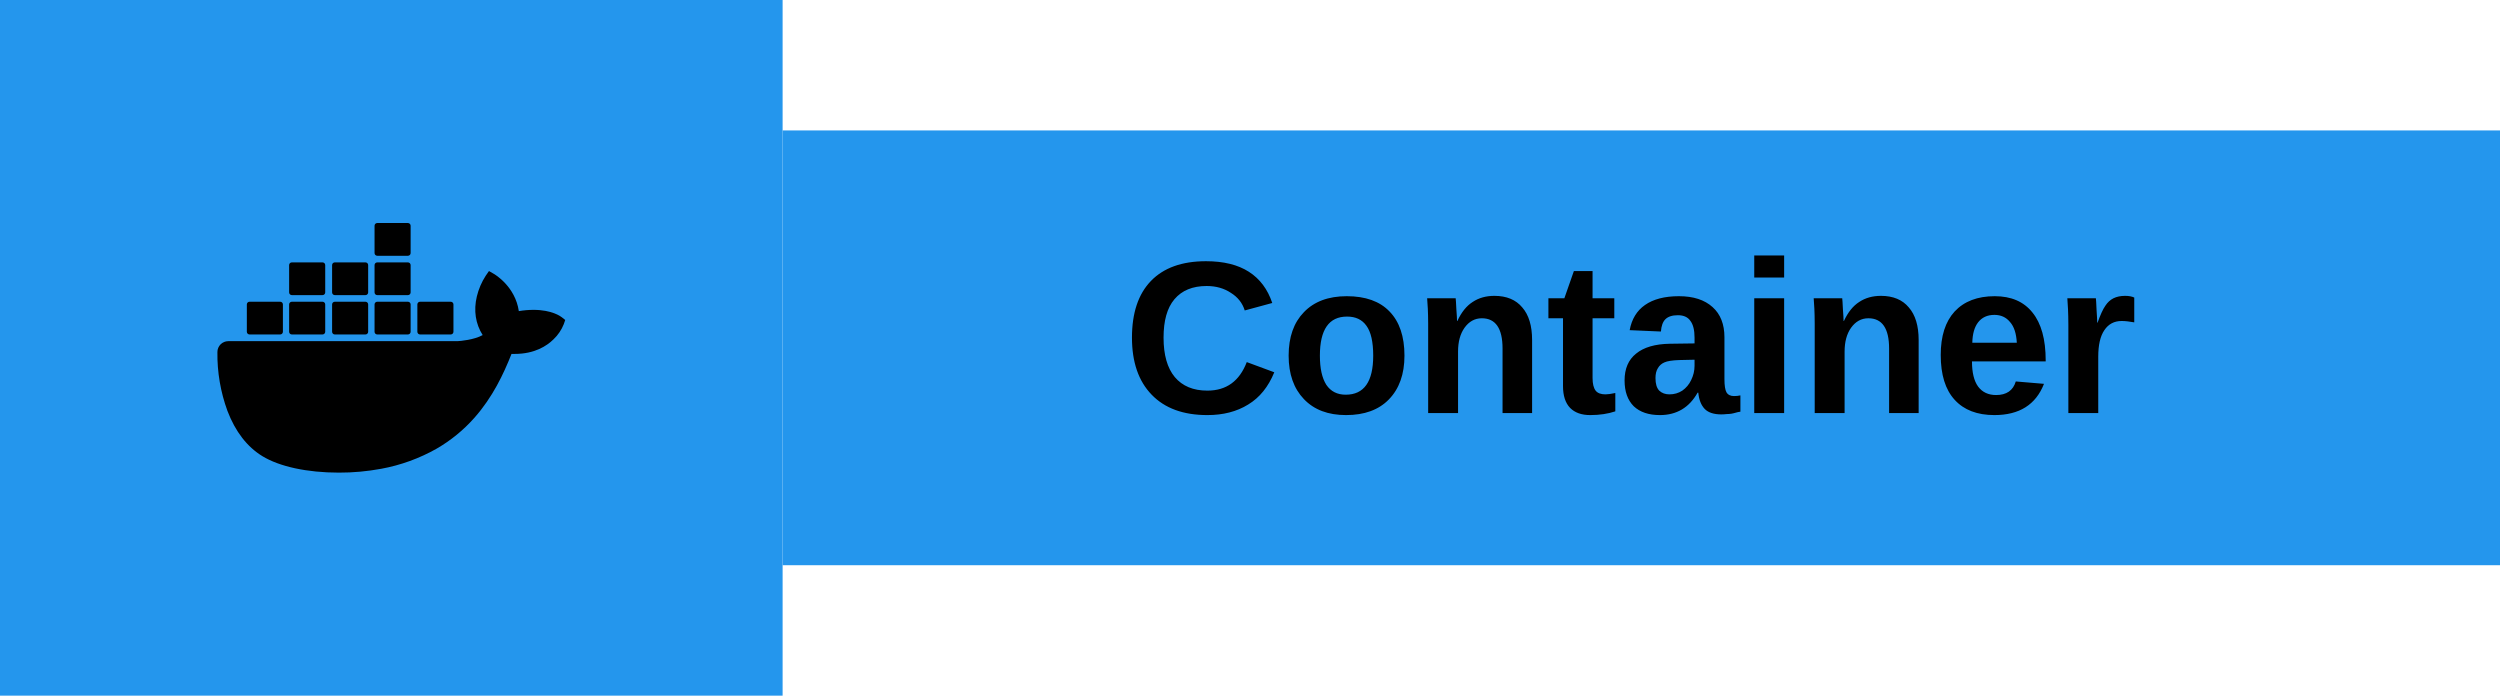
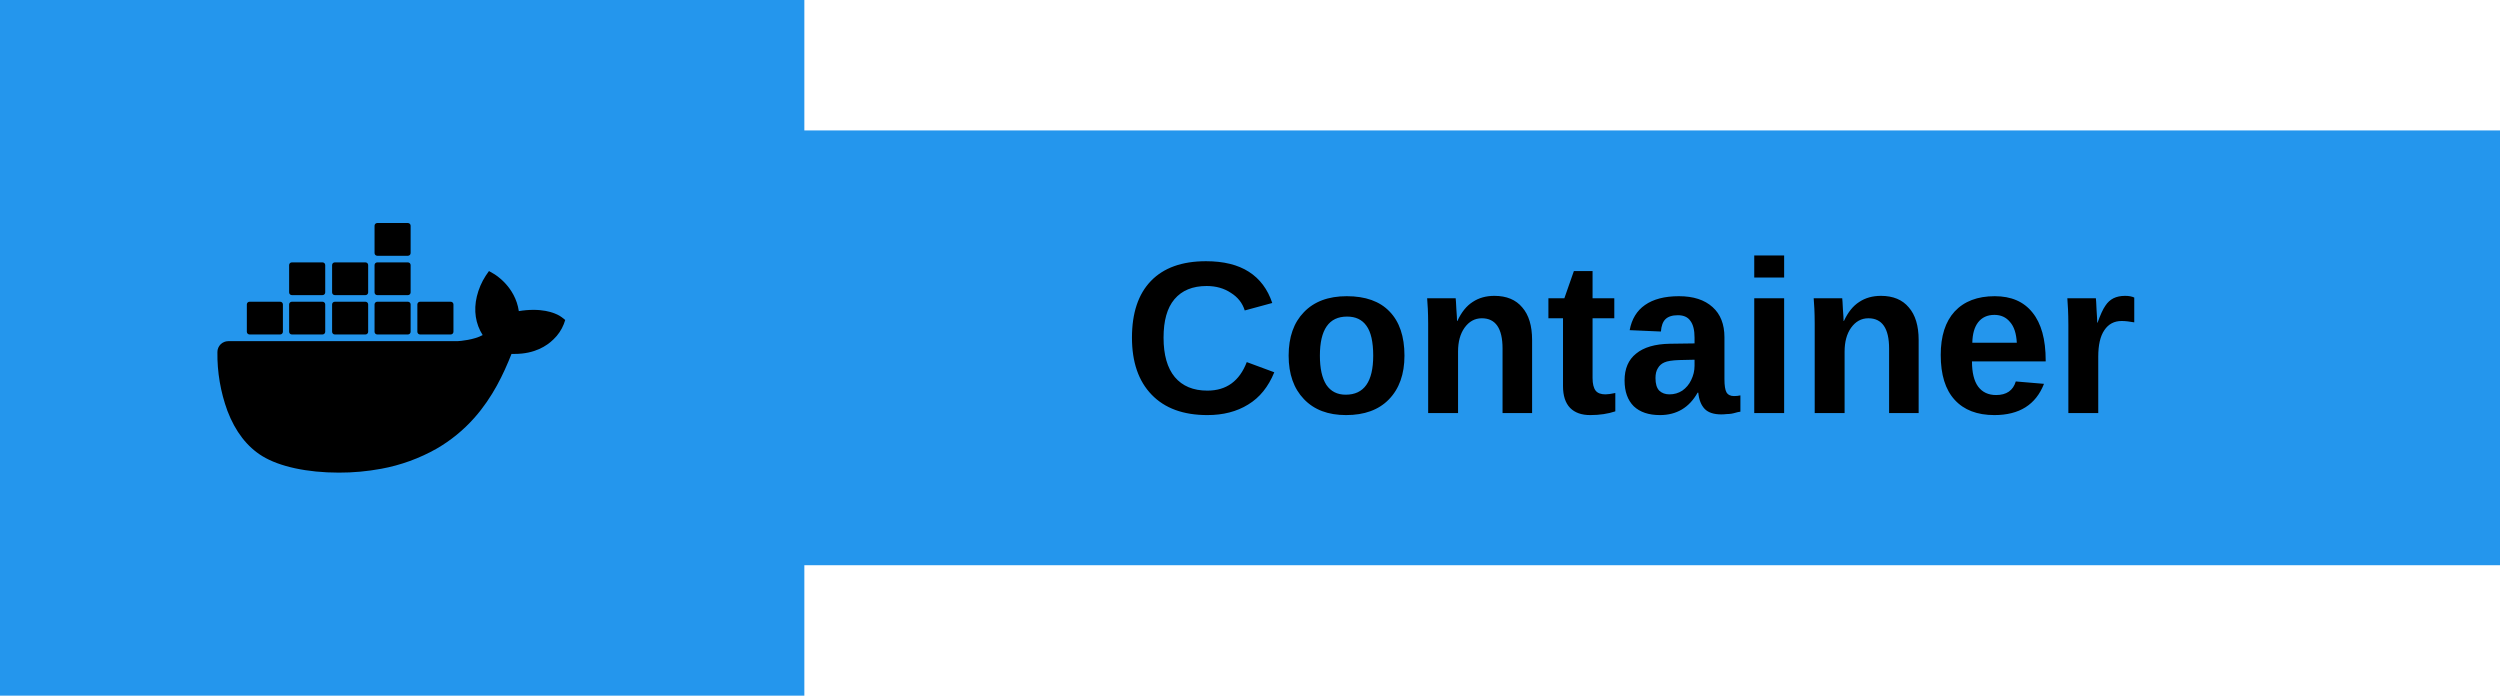
<svg xmlns="http://www.w3.org/2000/svg" width="115" height="32" viewBox="0 0 115 32">
-   <rect x="0" y="0" width="36" height="32" fill="#2496ED" rx="0" />
+   <rect x="0" y="0" width="37" height="32" fill="#2496ED" rx="0" />
  <rect x="36" y="6" width="79" height="20" fill="#2496ED" />
  <g transform="translate(10, 8) scale(0.6666667)">
    <path fill="#000000" d="M13.983 11.078h2.119a.186.186 0 00.186-.185V9.006a.186.186 0 00-.186-.186h-2.119a.185.185 0 00-.185.185v1.888c0 .102.083.185.185.185m-2.954-5.43h2.118a.186.186 0 00.186-.186V3.574a.186.186 0 00-.186-.185h-2.118a.185.185 0 00-.185.185v1.888c0 .102.082.185.185.186m0 2.716h2.118a.187.187 0 00.186-.186V6.29a.186.186 0 00-.186-.185h-2.118a.185.185 0 00-.185.185v1.887c0 .102.082.185.185.186m-2.93 0h2.12a.186.186 0 00.184-.186V6.29a.185.185 0 00-.185-.185H8.1a.185.185 0 00-.185.185v1.887c0 .102.083.185.185.186m-2.964 0h2.119a.186.186 0 00.185-.186V6.29a.185.185 0 00-.185-.185H5.136a.186.186 0 00-.186.185v1.887c0 .102.084.185.186.186m5.893 2.715h2.118a.186.186 0 00.186-.185V9.006a.186.186 0 00-.186-.186h-2.118a.185.185 0 00-.185.185v1.888c0 .102.082.185.185.185m-2.93 0h2.12a.185.185 0 00.184-.185V9.006a.185.185 0 00-.184-.186h-2.12a.185.185 0 00-.184.185v1.888c0 .102.083.185.185.185m-2.964 0h2.119a.185.185 0 00.185-.185V9.006a.185.185 0 00-.184-.186h-2.12a.186.186 0 00-.186.186v1.887c0 .102.084.185.186.185m-2.92 0h2.12a.185.185 0 00.184-.185V9.006a.185.185 0 00-.184-.186h-2.12a.185.185 0 00-.184.185v1.888c0 .102.082.185.185.185M23.763 9.89c-.065-.051-.672-.51-1.954-.51-.338.001-.676.03-1.01.087-.248-1.7-1.653-2.53-1.716-2.566l-.344-.199-.226.327c-.284.438-.49.922-.612 1.43-.23.97-.09 1.882.403 2.661-.595.332-1.55.413-1.744.42H.751a.751.751 0 00-.75.748 11.376 11.376 0 00.692 4.062c.545 1.428 1.355 2.48 2.41 3.124 1.18.723 3.1 1.137 5.275 1.137.983.003 1.963-.086 2.93-.266a12.248 12.248 0 003.823-1.389c.98-.567 1.86-1.288 2.61-2.136 1.252-1.418 1.998-2.997 2.553-4.4h.221c1.372 0 2.215-.549 2.68-1.009.309-.293.55-.65.707-1.046l.098-.288z" />
  </g>
  <text x="75" y="19" text-anchor="middle" fill="#000000" font-family="Verdana,Arial,sans-serif" font-size="10" font-weight="600">Container</text>
</svg>
